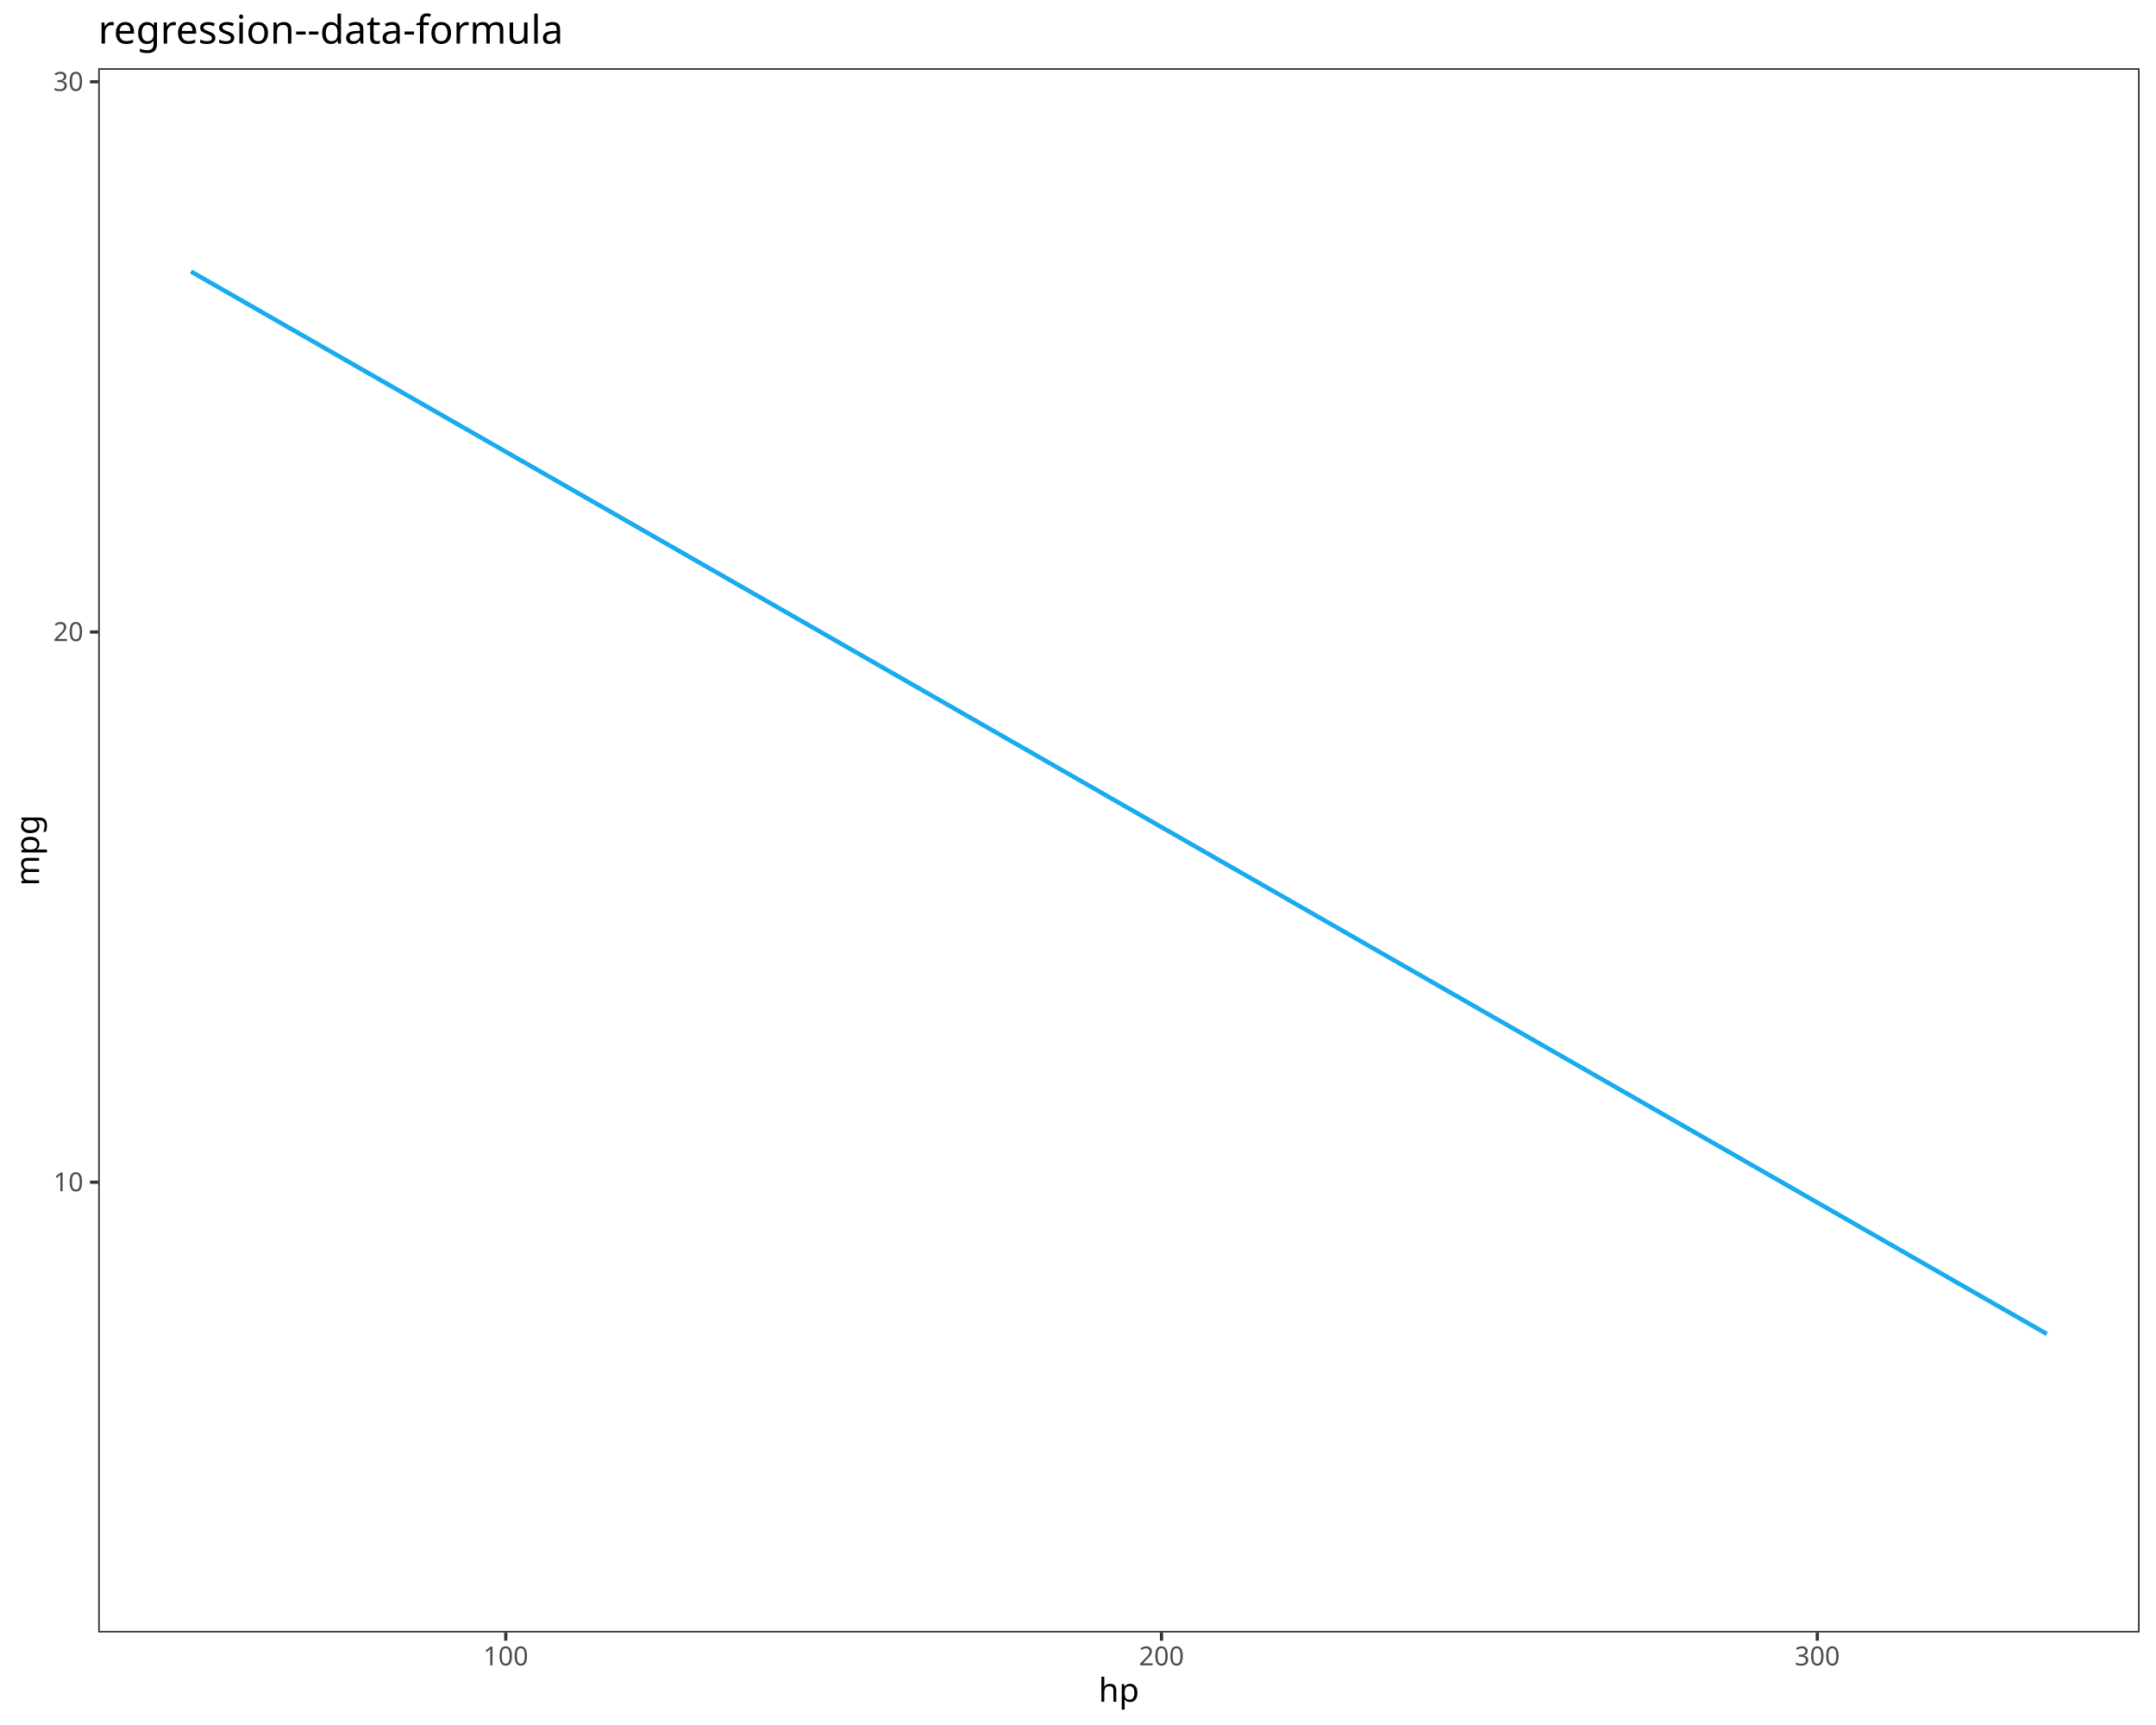
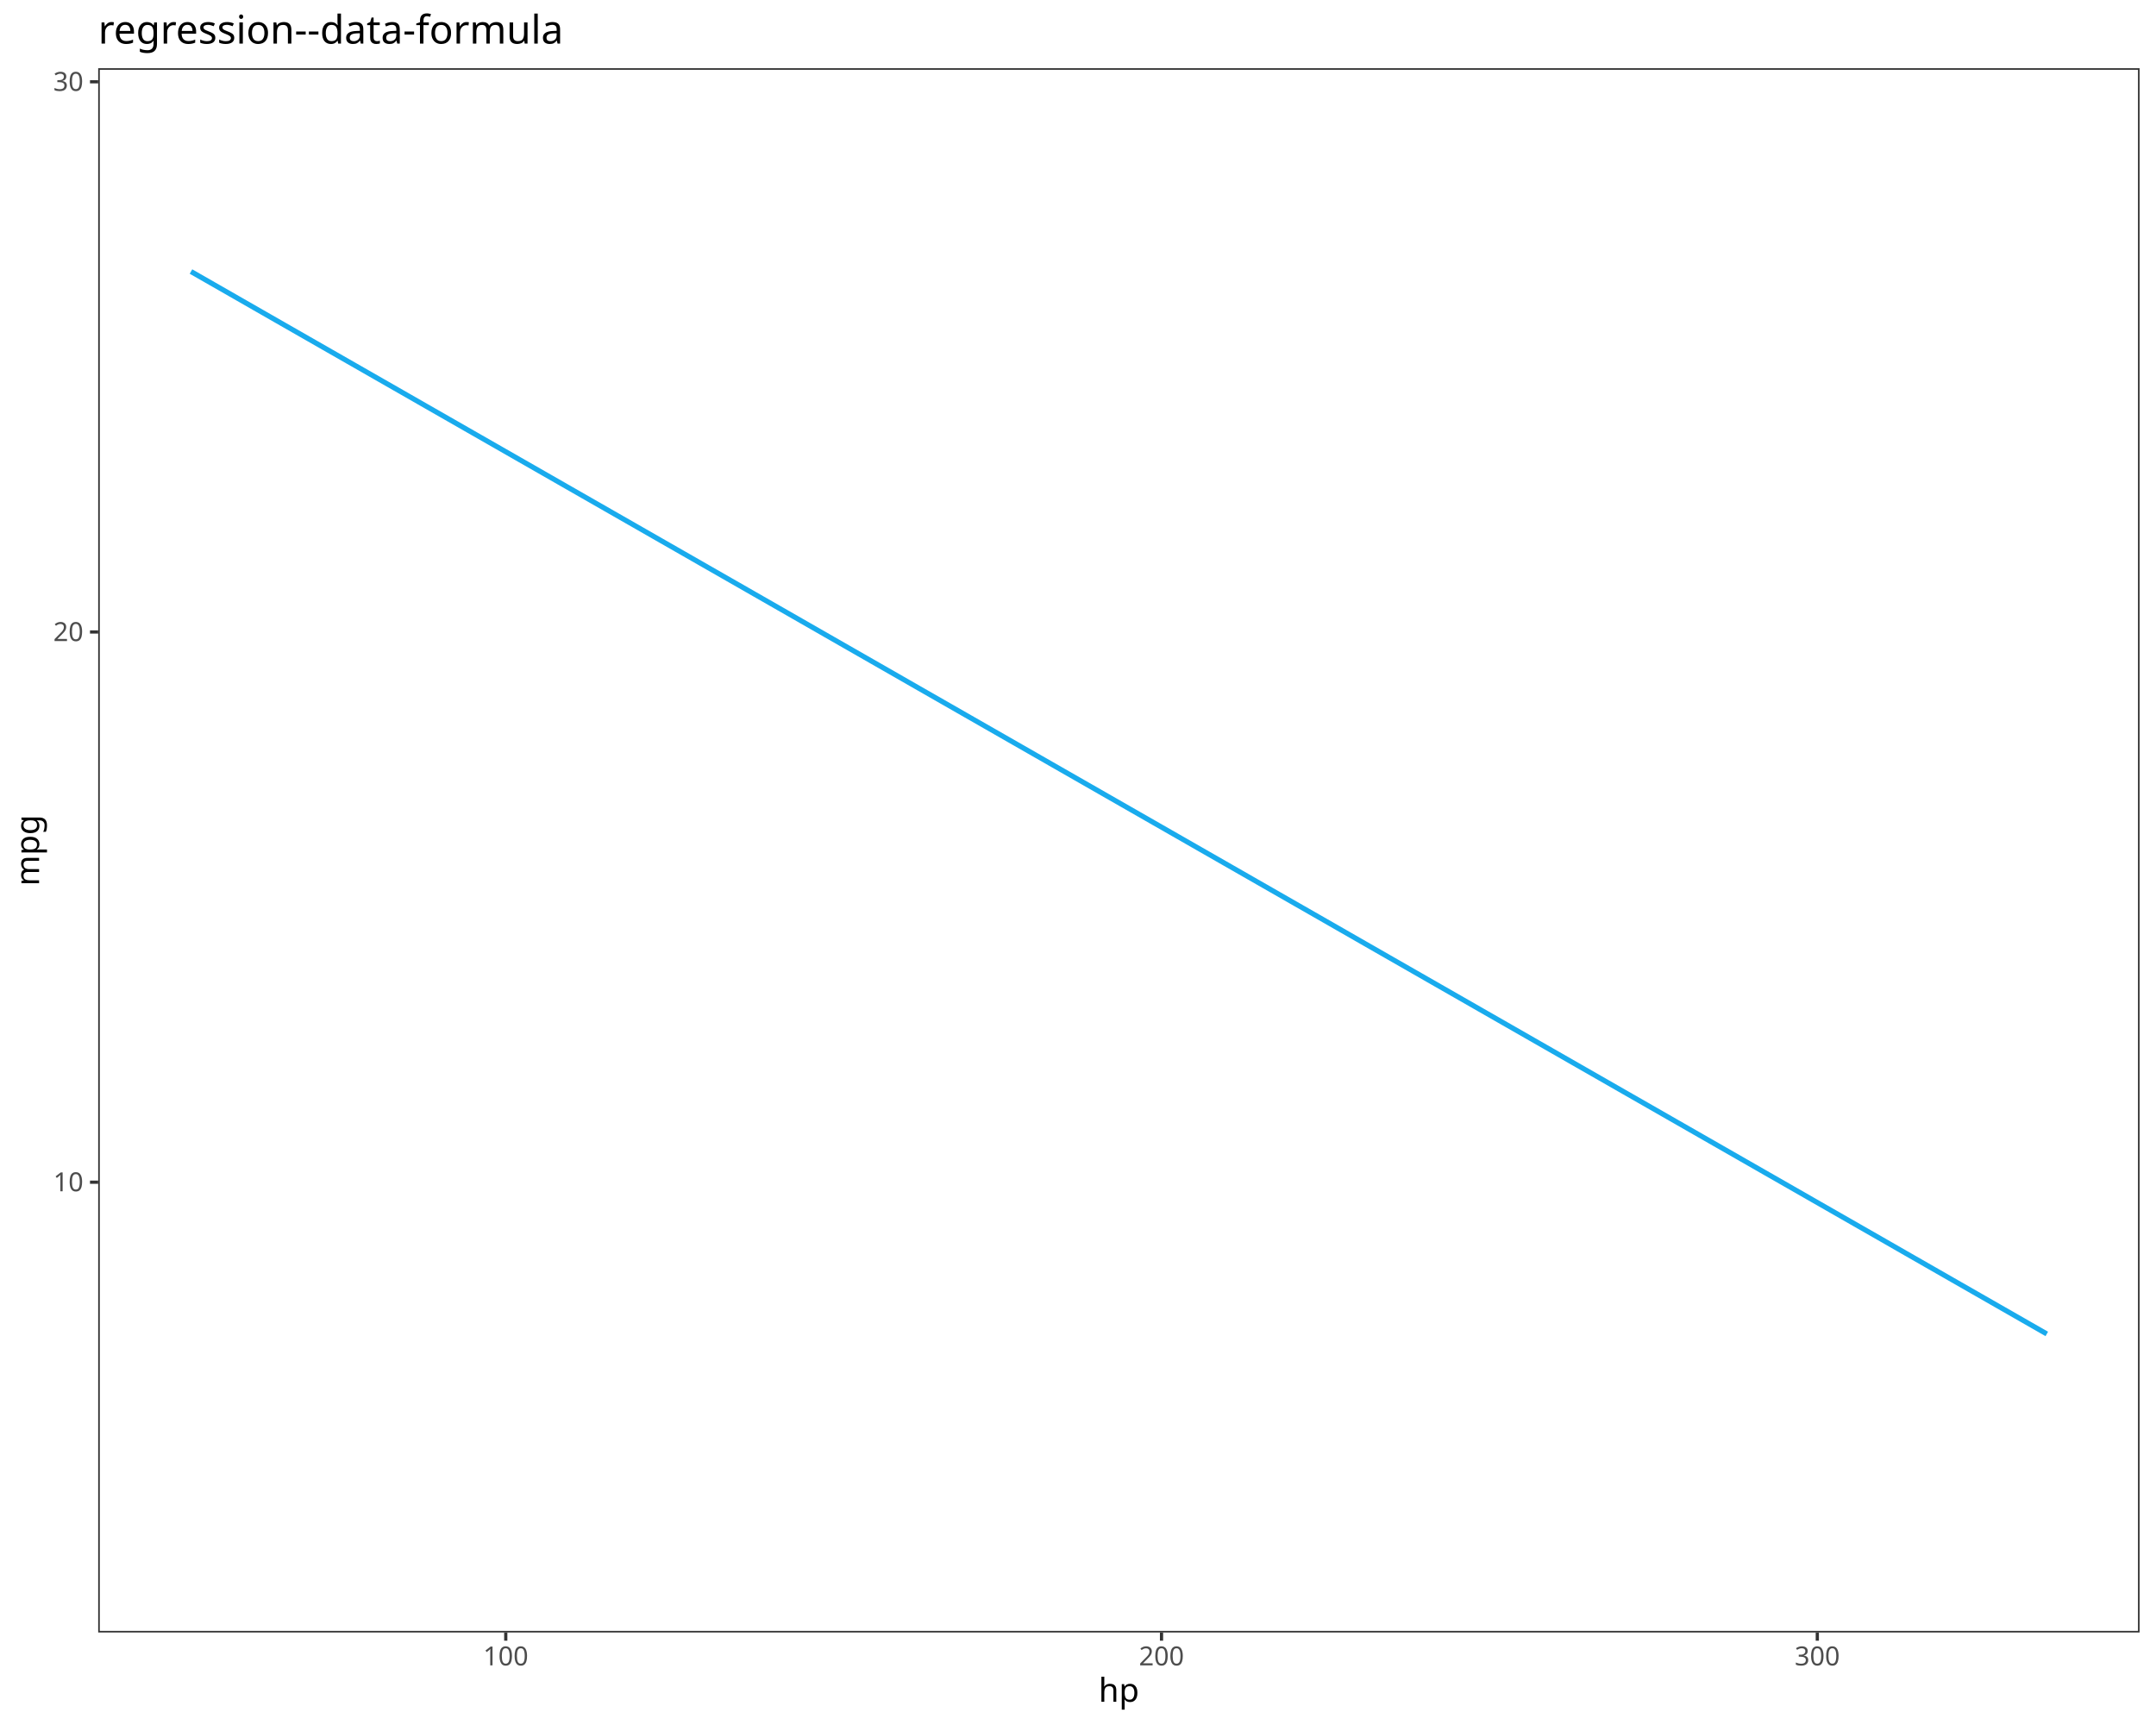
<svg xmlns="http://www.w3.org/2000/svg" class="svglite" data-engine-version="2.0" width="720.00pt" height="576.00pt" viewBox="0 0 720.00 576.00">
  <defs>
    <style type="text/css">
    .svglite line, .svglite polyline, .svglite polygon, .svglite path, .svglite rect, .svglite circle {
      fill: none;
      stroke: #000000;
      stroke-linecap: round;
      stroke-linejoin: round;
      stroke-miterlimit: 10.00;
    }
  </style>
  </defs>
  <rect width="100%" height="100%" style="stroke: none; fill: #FFFFFF;" />
  <defs>
    <clipPath id="cpMC4wMHw3MjAuMDB8MC4wMHw1NzYuMDA=">
      <rect x="0.00" y="0.00" width="720.00" height="576.00" />
    </clipPath>
  </defs>
  <g clip-path="url(#cpMC4wMHw3MjAuMDB8MC4wMHw1NzYuMDA=)">
    <rect x="0.00" y="0.00" width="720.00" height="576.00" style="stroke-width: 1.07; stroke: #FFFFFF; fill: #FFFFFF;" />
  </g>
  <defs>
    <clipPath id="cpMzIuNzl8NzE0LjUyfDIyLjc4fDU0NS4xMQ==">
      <rect x="32.79" y="22.78" width="681.73" height="522.33" />
    </clipPath>
  </defs>
  <g clip-path="url(#cpMzIuNzl8NzE0LjUyfDIyLjc4fDU0NS4xMQ==)">
    <rect x="32.79" y="22.78" width="681.73" height="522.33" style="stroke-width: 1.07; stroke: none; fill: #FFFFFF;" />
-     <polyline points="63.78,90.67 71.63,95.16 79.47,99.65 87.32,104.15 95.16,108.64 103.01,113.13 110.85,117.62 118.70,122.11 126.54,126.60 134.39,131.09 142.23,135.58 150.08,140.07 157.92,144.56 165.77,149.05 173.61,153.54 181.46,158.03 189.30,162.52 197.15,167.01 204.99,171.50 212.84,175.99 220.68,180.48 228.53,184.97 236.37,189.46 244.22,193.95 252.06,198.44 259.91,202.93 267.75,207.42 275.60,211.92 283.44,216.41 291.29,220.90 299.13,225.39 306.97,229.88 314.82,234.37 322.66,238.86 330.51,243.35 338.35,247.84 346.20,252.33 354.04,256.82 361.89,261.31 369.73,265.80 377.58,270.29 385.42,274.78 393.27,279.27 401.11,283.76 408.96,288.25 416.80,292.74 424.65,297.23 432.49,301.72 440.34,306.21 448.18,310.70 456.03,315.20 463.87,319.69 471.72,324.18 479.56,328.67 487.41,333.16 495.25,337.65 503.10,342.14 510.94,346.63 518.79,351.12 526.63,355.61 534.48,360.10 542.32,364.59 550.17,369.08 558.01,373.57 565.86,378.06 573.70,382.55 581.55,387.04 589.39,391.53 597.24,396.02 605.08,400.51 612.93,405.00 620.77,409.49 628.62,413.98 636.46,418.48 644.31,422.97 652.15,427.46 660.00,431.95 667.84,436.44 675.69,440.93 683.53,445.42 " style="stroke-width: 1.49; stroke: #19ABED; stroke-linecap: butt;" />
+     <polyline points="63.78,90.67 71.63,95.16 79.47,99.65 87.32,104.15 95.16,108.64 103.01,113.13 110.85,117.62 118.70,122.11 126.54,126.60 134.39,131.09 142.23,135.58 150.08,140.07 157.92,144.56 165.77,149.05 173.61,153.54 181.46,158.03 189.30,162.52 197.15,167.01 204.99,171.50 212.84,175.99 220.68,180.48 228.53,184.97 236.37,189.46 244.22,193.95 252.06,198.44 259.91,202.93 267.75,207.42 275.60,211.92 283.44,216.41 291.29,220.90 299.13,225.39 306.97,229.88 314.82,234.37 322.66,238.86 330.51,243.35 338.35,247.84 346.20,252.33 354.04,256.82 361.89,261.31 369.73,265.80 377.58,270.29 385.42,274.78 393.27,279.27 401.11,283.76 408.96,288.25 416.80,292.74 424.65,297.23 432.49,301.72 440.34,306.21 448.18,310.70 456.03,315.20 463.87,319.69 471.72,324.18 479.56,328.67 487.41,333.16 495.25,337.65 503.10,342.14 510.94,346.63 518.79,351.12 526.63,355.61 534.48,360.10 542.32,364.59 550.17,369.08 558.01,373.57 565.86,378.06 573.70,382.55 581.55,387.04 589.39,391.53 597.24,396.02 605.08,400.51 612.93,405.00 620.77,409.49 628.62,413.98 636.46,418.48 644.31,422.97 652.15,427.46 660.00,431.95 667.84,436.44 675.69,440.93 683.53,445.42 " style="stroke-width: 1.71; stroke: #19ABED; stroke-linecap: butt;" />
    <rect x="32.79" y="22.78" width="681.73" height="522.33" style="stroke-width: 1.07; stroke: #333333;" />
  </g>
  <g clip-path="url(#cpMC4wMHw3MjAuMDB8MC4wMHw1NzYuMDA=)">
    <text x="27.86" y="397.78" text-anchor="end" style="font-size: 8.80px; fill: #4D4D4D; font-family: sans;" textLength="9.79px" lengthAdjust="spacingAndGlyphs">10</text>
    <text x="27.86" y="214.06" text-anchor="end" style="font-size: 8.80px; fill: #4D4D4D; font-family: sans;" textLength="9.79px" lengthAdjust="spacingAndGlyphs">20</text>
    <text x="27.86" y="30.34" text-anchor="end" style="font-size: 8.80px; fill: #4D4D4D; font-family: sans;" textLength="9.79px" lengthAdjust="spacingAndGlyphs">30</text>
    <polyline points="30.05,394.75 32.79,394.75 " style="stroke-width: 1.07; stroke: #333333; stroke-linecap: butt;" />
    <polyline points="30.05,211.03 32.79,211.03 " style="stroke-width: 1.07; stroke: #333333; stroke-linecap: butt;" />
    <polyline points="30.05,27.31 32.79,27.31 " style="stroke-width: 1.07; stroke: #333333; stroke-linecap: butt;" />
    <polyline points="168.90,547.85 168.90,545.11 " style="stroke-width: 1.07; stroke: #333333; stroke-linecap: butt;" />
    <polyline points="387.89,547.85 387.89,545.11 " style="stroke-width: 1.07; stroke: #333333; stroke-linecap: butt;" />
    <polyline points="606.89,547.85 606.89,545.11 " style="stroke-width: 1.07; stroke: #333333; stroke-linecap: butt;" />
    <text x="168.90" y="556.10" text-anchor="middle" style="font-size: 8.80px; fill: #4D4D4D; font-family: sans;" textLength="14.68px" lengthAdjust="spacingAndGlyphs">100</text>
    <text x="387.89" y="556.10" text-anchor="middle" style="font-size: 8.80px; fill: #4D4D4D; font-family: sans;" textLength="14.68px" lengthAdjust="spacingAndGlyphs">200</text>
    <text x="606.89" y="556.10" text-anchor="middle" style="font-size: 8.80px; fill: #4D4D4D; font-family: sans;" textLength="14.68px" lengthAdjust="spacingAndGlyphs">300</text>
    <text x="373.66" y="568.24" text-anchor="middle" style="font-size: 11.00px; font-family: sans;" textLength="12.24px" lengthAdjust="spacingAndGlyphs">hp</text>
    <text transform="translate(13.05,283.95) rotate(-90)" text-anchor="middle" style="font-size: 11.00px; font-family: sans;" textLength="21.40px" lengthAdjust="spacingAndGlyphs">mpg</text>
    <text x="32.79" y="14.56" style="font-size: 13.20px; font-family: sans;" textLength="144.54px" lengthAdjust="spacingAndGlyphs">regression--data-formula</text>
  </g>
</svg>
